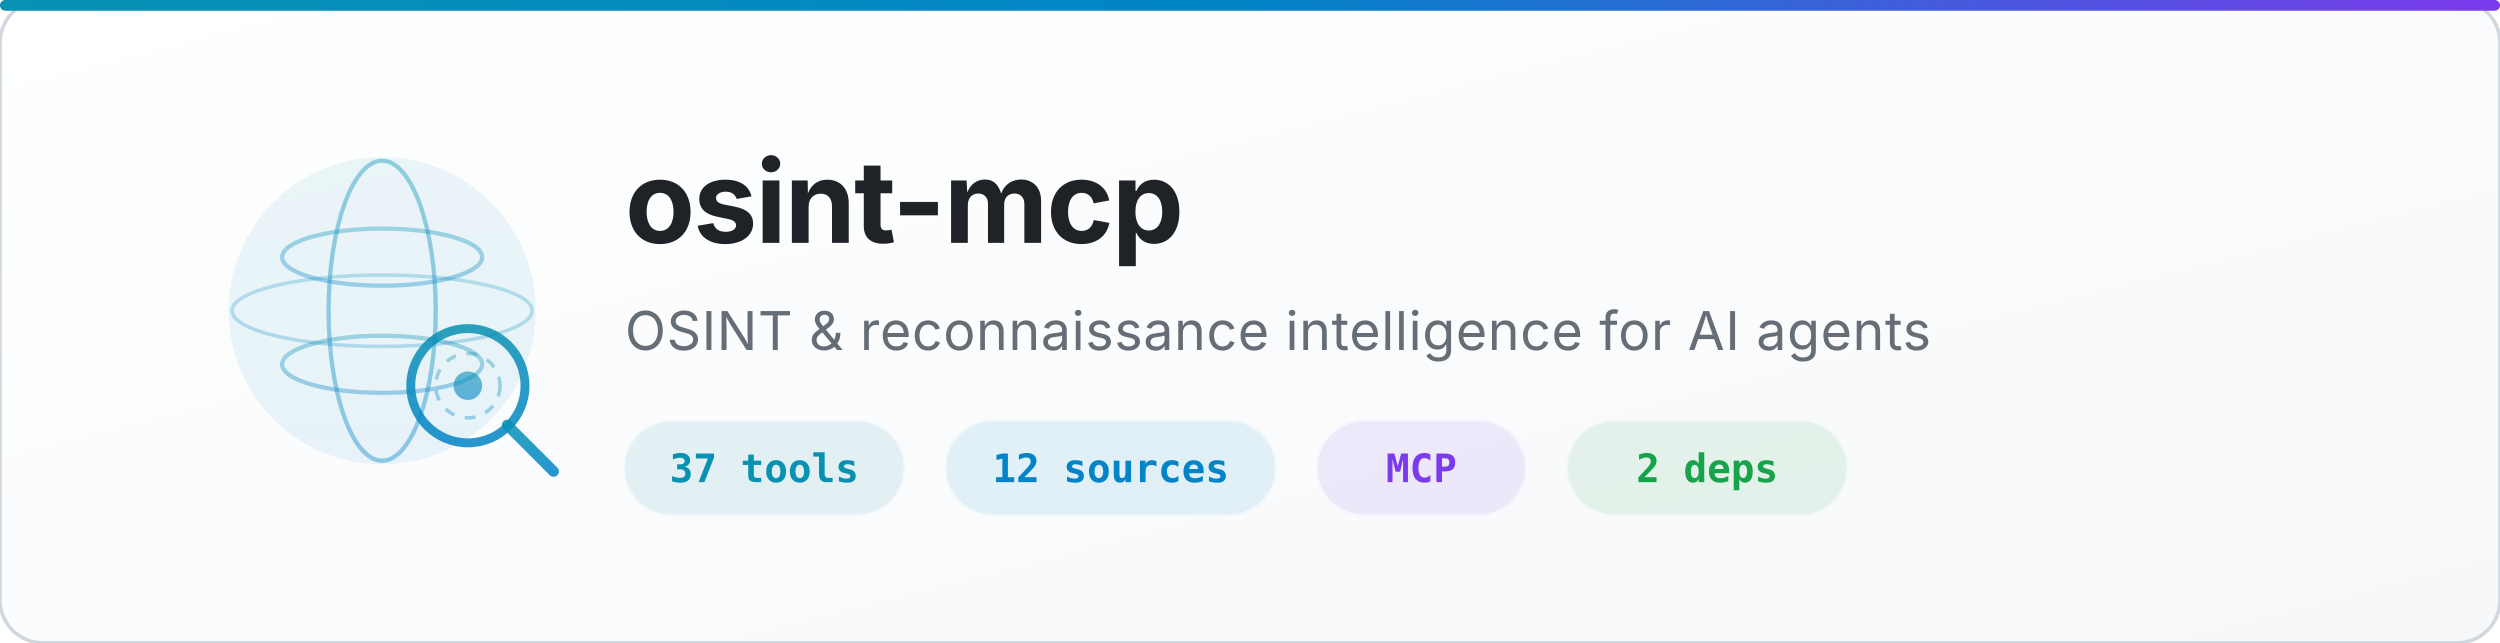
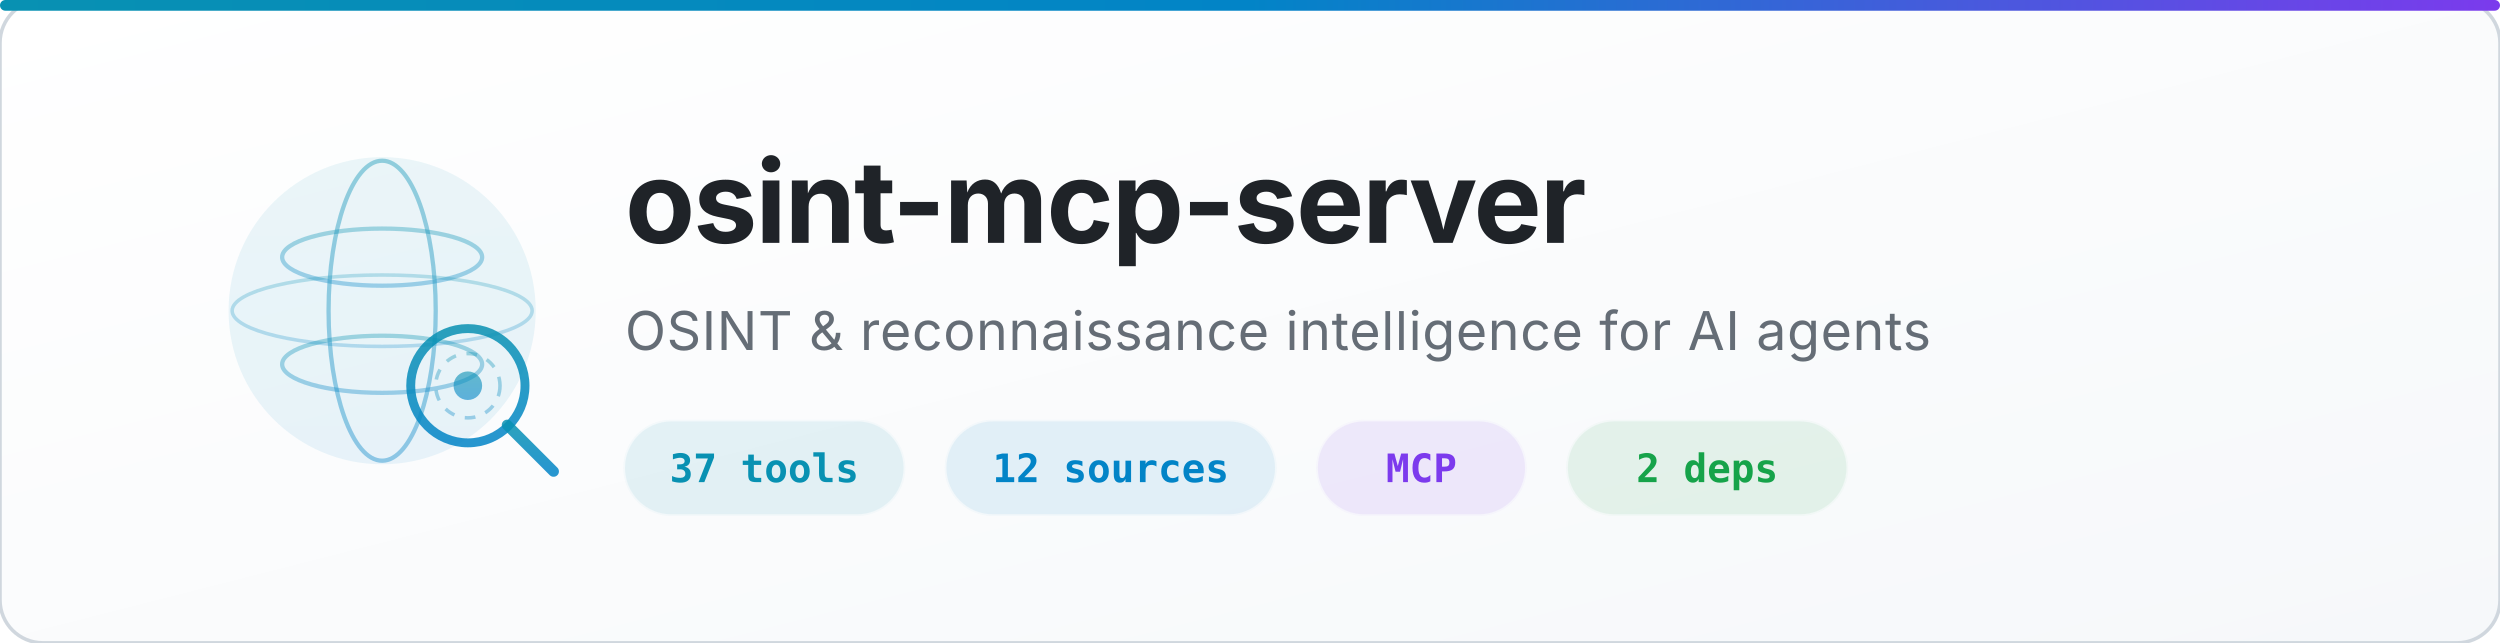
<svg xmlns="http://www.w3.org/2000/svg" width="700" height="180" viewBox="0 0 700 180">
  <defs>
    <linearGradient id="bg" x1="0%" y1="0%" x2="100%" y2="100%">
      <stop offset="0%" style="stop-color:#ffffff;stop-opacity:1" />
      <stop offset="100%" style="stop-color:#f6f8fa;stop-opacity:1" />
    </linearGradient>
    <linearGradient id="accent" x1="0%" y1="0%" x2="100%" y2="0%">
      <stop offset="0%" style="stop-color:#0891b2" />
      <stop offset="50%" style="stop-color:#0284c7" />
      <stop offset="100%" style="stop-color:#7c3aed" />
    </linearGradient>
    <linearGradient id="icon-fill" x1="0%" y1="0%" x2="0%" y2="100%">
      <stop offset="0%" style="stop-color:#0891b2" />
      <stop offset="100%" style="stop-color:#0284c7" />
    </linearGradient>
  </defs>
  <rect width="700" height="180" rx="12" fill="url(#bg)" stroke="#d0d7de" stroke-width="1" />
  <rect x="0" y="0" width="700" height="3" rx="1.5" fill="url(#accent)" />
  <g transform="translate(55, 32)">
    <circle cx="52" cy="55" r="42" fill="url(#icon-fill)" opacity="0.08" stroke="url(#icon-fill)" stroke-width="2" />
    <ellipse cx="52" cy="40" rx="28" ry="8" fill="none" stroke="url(#icon-fill)" stroke-width="1.2" opacity="0.35" />
    <ellipse cx="52" cy="55" rx="42" ry="10" fill="none" stroke="url(#icon-fill)" stroke-width="1" opacity="0.25" />
    <ellipse cx="52" cy="70" rx="28" ry="8" fill="none" stroke="url(#icon-fill)" stroke-width="1.2" opacity="0.35" />
    <ellipse cx="52" cy="55" rx="15" ry="42" fill="none" stroke="url(#icon-fill)" stroke-width="1.2" opacity="0.4" />
    <line x1="52" y1="13" x2="52" y2="97" stroke="url(#icon-fill)" stroke-width="1" opacity="0.25" />
    <circle cx="76" cy="76" r="16" fill="none" stroke="url(#icon-fill)" stroke-width="2.5" opacity="0.85" />
    <line x1="87" y1="87" x2="100" y2="100" stroke="url(#icon-fill)" stroke-width="3" stroke-linecap="round" opacity="0.85" />
    <circle cx="76" cy="76" r="4" fill="url(#icon-fill)" opacity="0.6" />
    <circle cx="76" cy="76" r="9" fill="none" stroke="url(#icon-fill)" stroke-width="1" stroke-dasharray="3 3" opacity="0.35" />
  </g>
  <text x="175" y="68" font-family="'SF Pro Display', 'Segoe UI', system-ui, -apple-system, sans-serif" font-size="32" font-weight="700" fill="#1f2328" letter-spacing="-0.5">
-     osint-mcp
+     osint-mcp-server
  </text>
  <text x="175" y="98" font-family="'SF Pro Text', 'Segoe UI', system-ui, -apple-system, sans-serif" font-size="15" fill="#656d76" letter-spacing="0.2">
    OSINT &amp; reconnaissance intelligence for AI agents
  </text>
  <g transform="translate(175, 118)">
    <rect x="0" y="0" width="78" height="26" rx="13" fill="#0891b2" opacity="0.1" stroke="#0891b2" stroke-width="1" stroke-opacity="0.3" />
    <text x="39" y="17" font-family="'SF Mono', 'Cascadia Code', monospace" font-size="11" fill="#0891b2" text-anchor="middle" font-weight="600">37 tools</text>
    <rect x="90" y="0" width="92" height="26" rx="13" fill="#0284c7" opacity="0.1" stroke="#0284c7" stroke-width="1" stroke-opacity="0.3" />
    <text x="136" y="17" font-family="'SF Mono', 'Cascadia Code', monospace" font-size="11" fill="#0284c7" text-anchor="middle" font-weight="600">12 sources</text>
    <rect x="194" y="0" width="58" height="26" rx="13" fill="#7c3aed" opacity="0.1" stroke="#7c3aed" stroke-width="1" stroke-opacity="0.3" />
    <text x="223" y="17" font-family="'SF Mono', 'Cascadia Code', monospace" font-size="11" fill="#7c3aed" text-anchor="middle" font-weight="600">MCP</text>
    <rect x="264" y="0" width="78" height="26" rx="13" fill="#16a34a" opacity="0.1" stroke="#16a34a" stroke-width="1" stroke-opacity="0.3" />
    <text x="303" y="17" font-family="'SF Mono', 'Cascadia Code', monospace" font-size="11" fill="#16a34a" text-anchor="middle" font-weight="600">2 deps</text>
  </g>
</svg>
